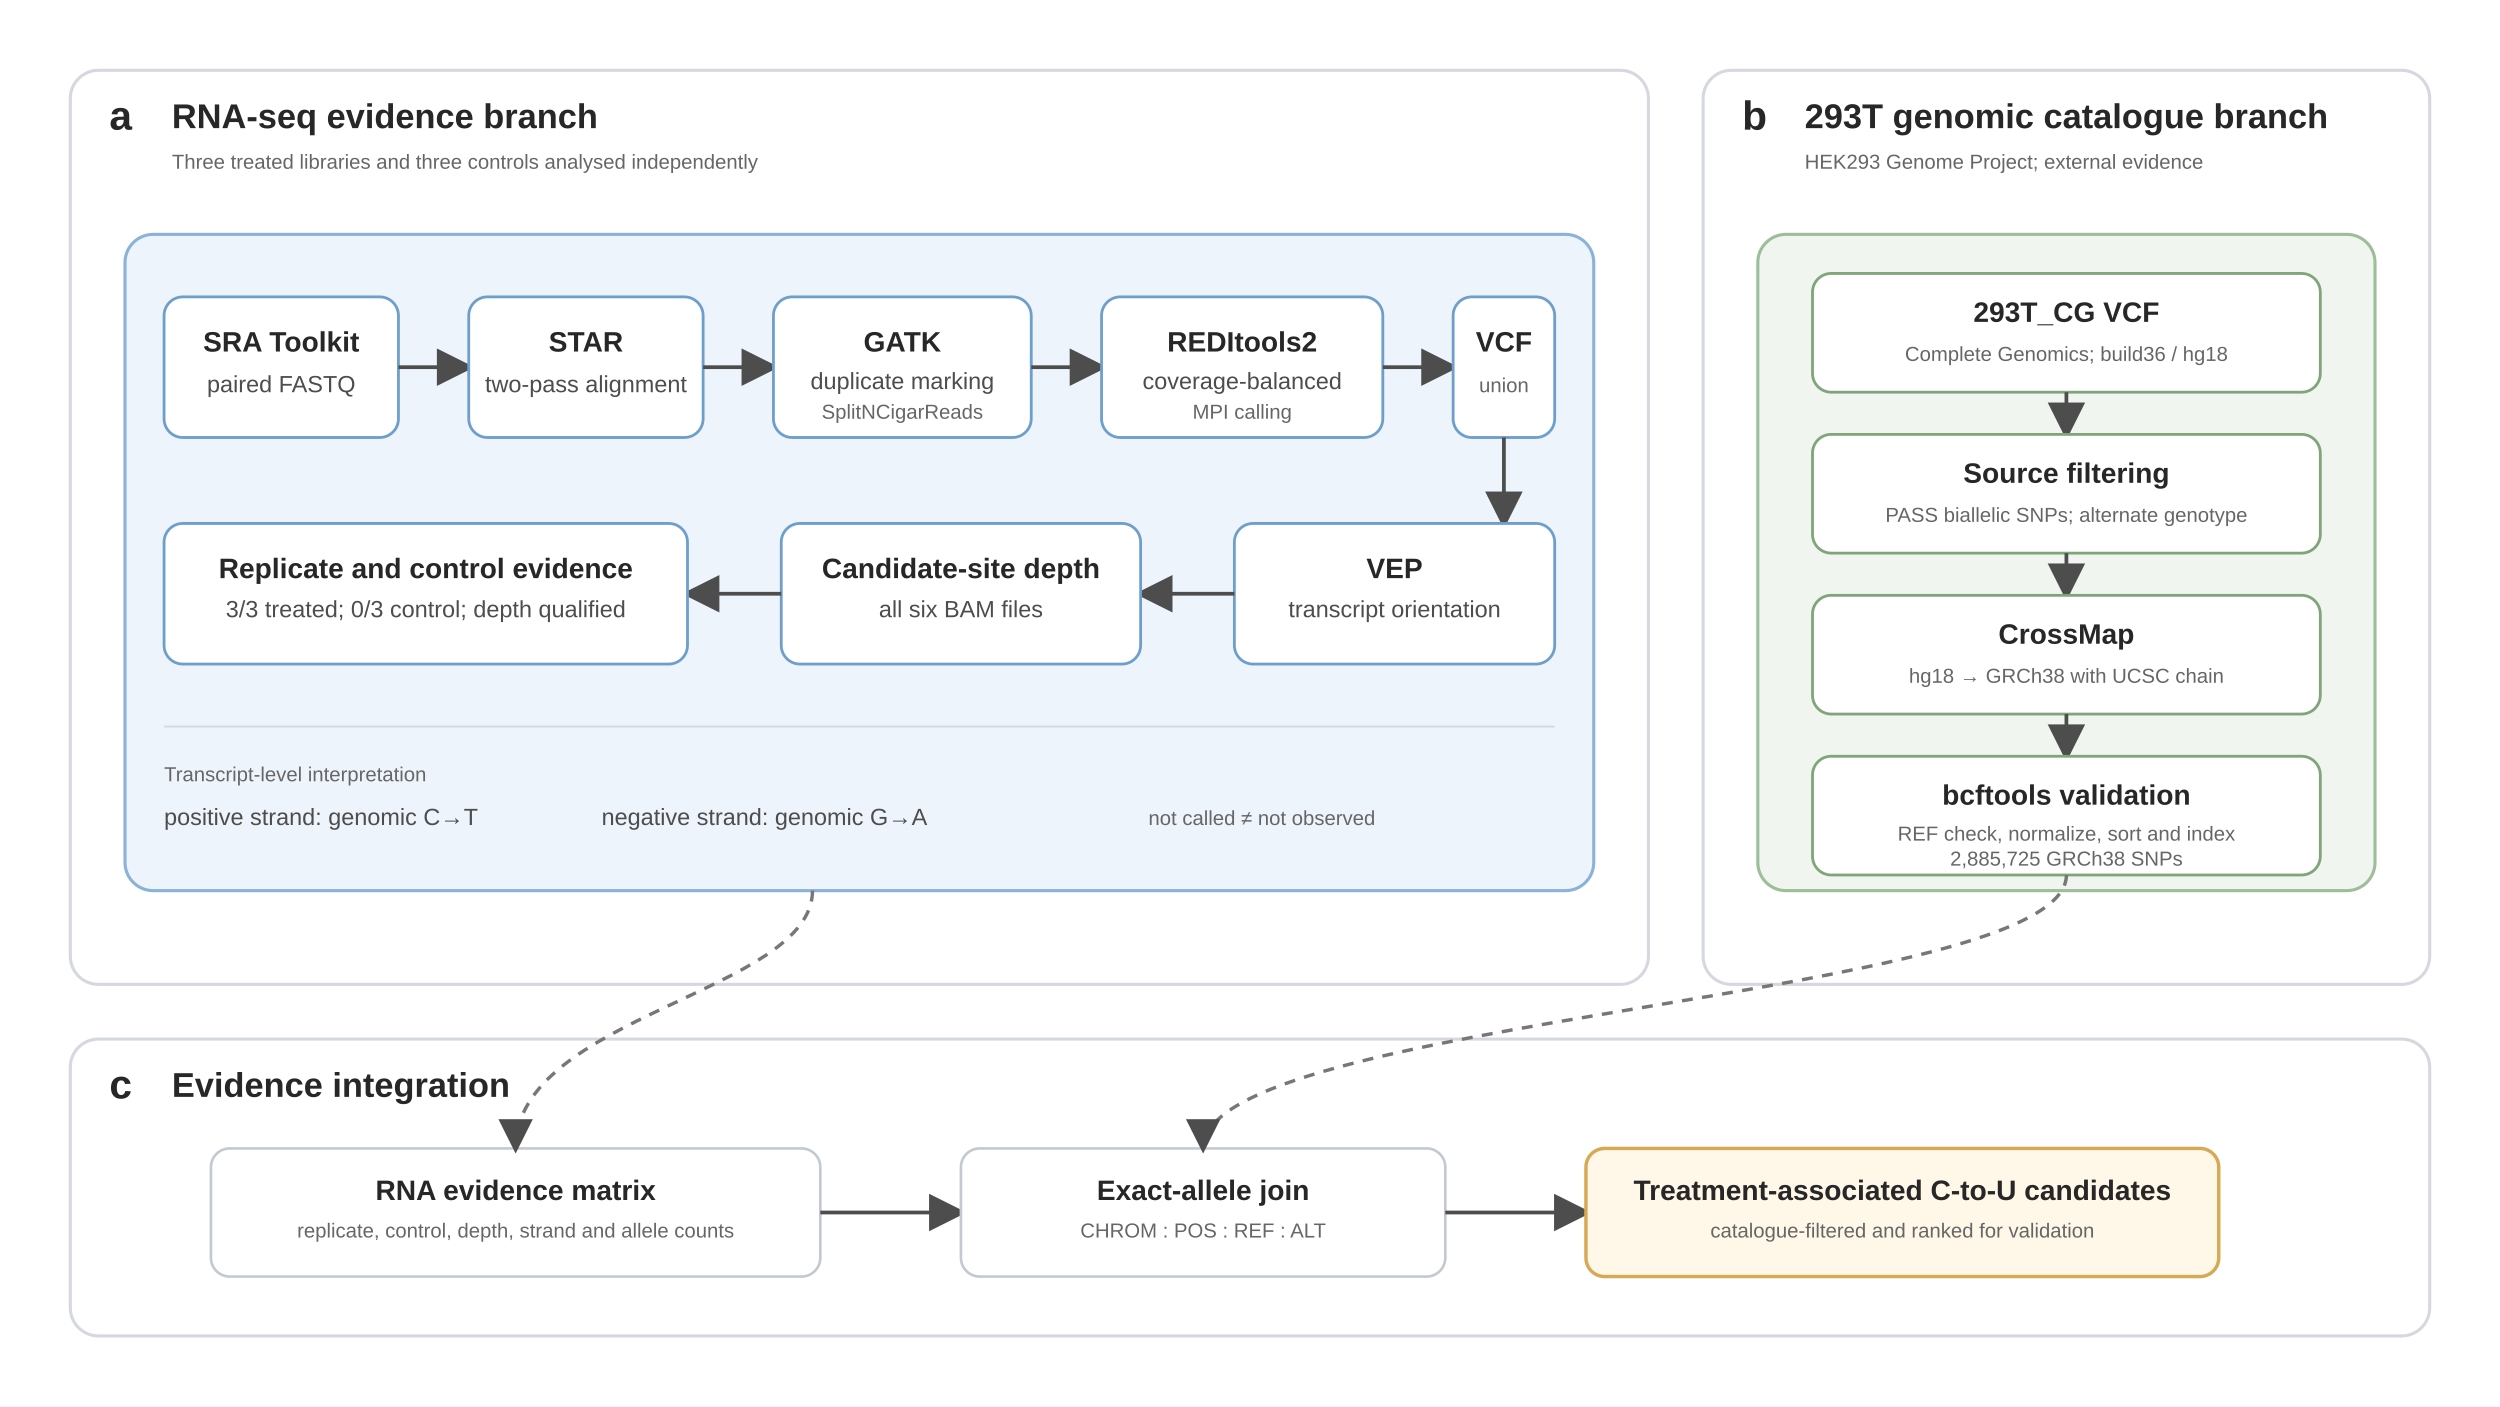
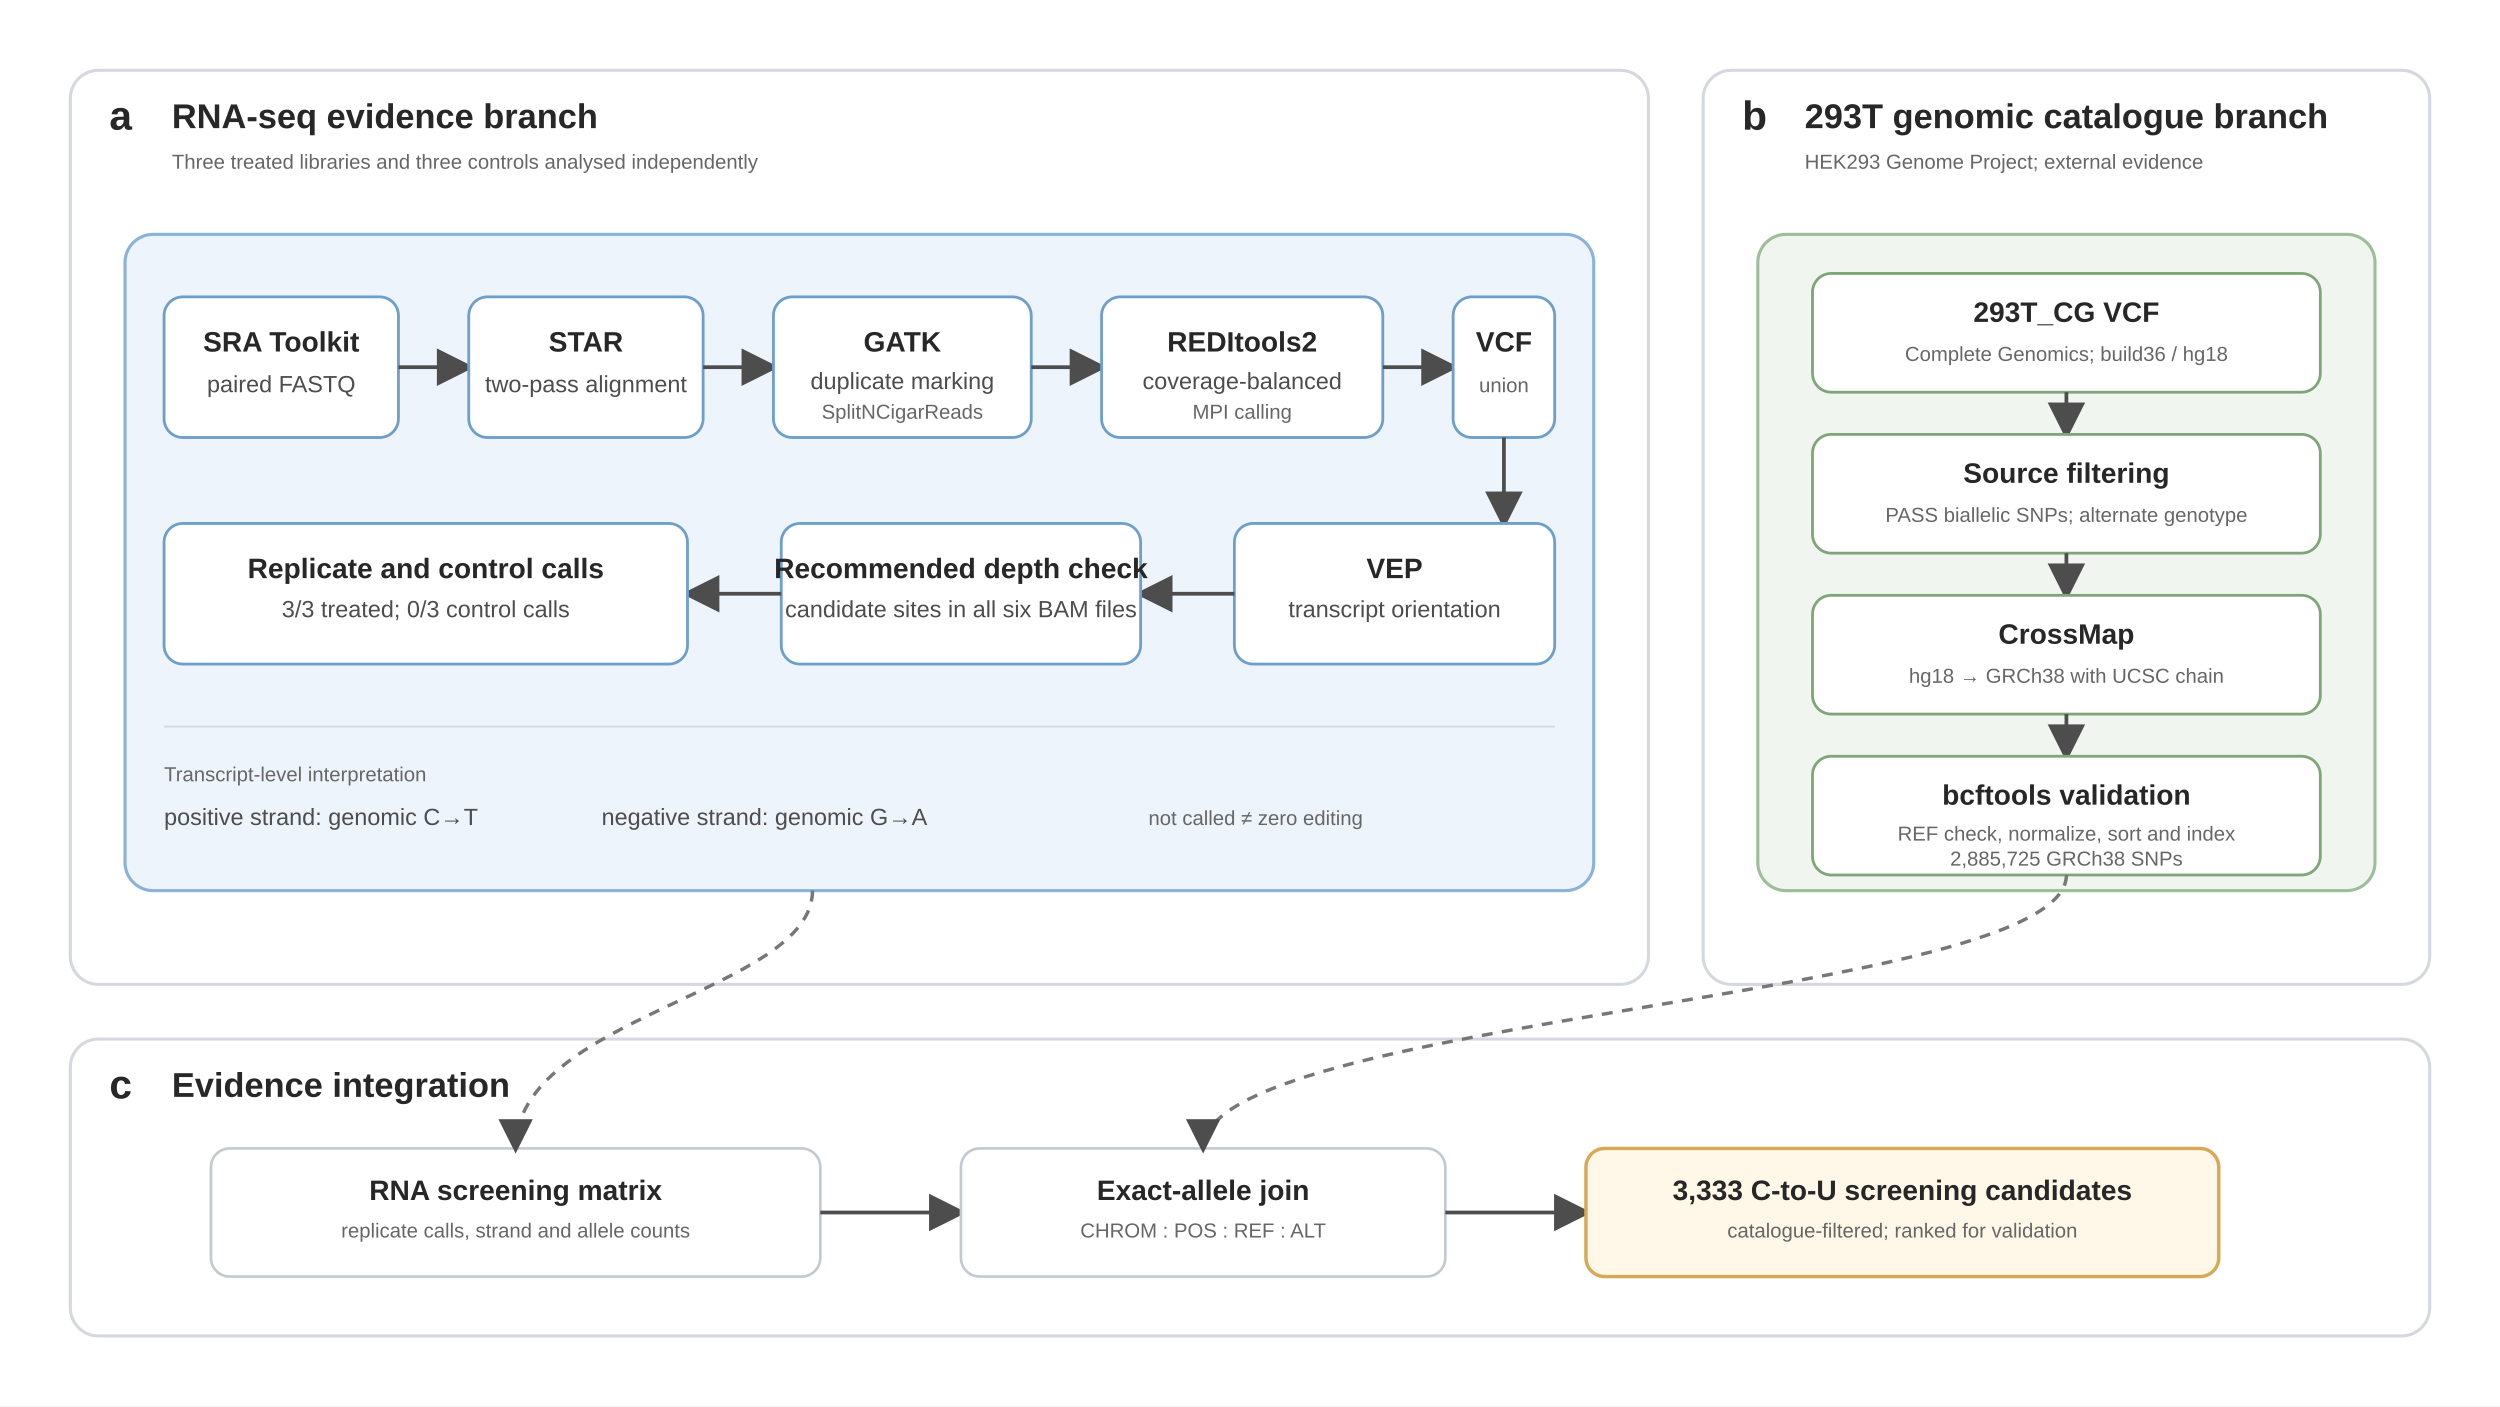
<svg xmlns="http://www.w3.org/2000/svg" width="1600" height="900" viewBox="0 0 1600 900" role="img" aria-labelledby="title desc">
  <defs>
    <marker id="arrow" markerWidth="10" markerHeight="10" refX="8.5" refY="5" orient="auto">
      <path d="M0,0 L10,5 L0,10 Z" fill="#4D4D4D" />
    </marker>
    <style>
      .panel{fill:#FFFFFF;stroke:#D5D9DF;stroke-width:2}.rna{fill:#EEF4FB;stroke:#8BB2D9;stroke-width:2}.catalogue{fill:#F0F6EF;stroke:#9DBE99;stroke-width:2}.final{fill:#FFF7E8;stroke:#D6A955;stroke-width:2.2}.node{fill:#FFFFFF;stroke:#C3C9D1;stroke-width:1.7}.node-rna{fill:#FFFFFF;stroke:#6E9FCB;stroke-width:1.8}.node-cat{fill:#FFFFFF;stroke:#7FA579;stroke-width:1.8}.label{font-family:Arial,Helvetica,sans-serif;font-size:18px;font-weight:700;fill:#272727}.body{font-family:Arial,Helvetica,sans-serif;font-size:15px;font-weight:400;fill:#4D4D4D}.small{font-family:Arial,Helvetica,sans-serif;font-size:13px;font-weight:400;fill:#666666}.panel-letter{font-family:Arial,Helvetica,sans-serif;font-size:26px;font-weight:700;fill:#272727}.panel-title{font-family:Arial,Helvetica,sans-serif;font-size:22px;font-weight:700;fill:#272727}.arrow{stroke:#4D4D4D;stroke-width:2.4;fill:none;marker-end:url(#arrow)}.merge{stroke:#777777;stroke-width:2.2;stroke-dasharray:7 6;fill:none;marker-end:url(#arrow)}.rule{stroke:#D5D9DF;stroke-width:1.2}
    </style>
  </defs>
  <rect width="1600" height="900" fill="#FFFFFF" />
  <rect class="panel" x="45" y="45" width="1010" height="585" rx="18" />
  <text class="panel-letter" x="70" y="83">a</text>
  <text class="panel-title" x="110" y="82">RNA-seq evidence branch</text>
  <text class="small" x="110" y="108">Three treated libraries and three controls analysed independently</text>
  <rect class="rna" x="80" y="150" width="940" height="420" rx="18" />
  <rect class="node-rna" x="105" y="190" width="150" height="90" rx="12" />
  <text class="label" x="180" y="225" text-anchor="middle">SRA Toolkit</text>
  <text class="body" x="180" y="251" text-anchor="middle">paired FASTQ</text>
  <path class="arrow" d="M255 235 H300" />
  <rect class="node-rna" x="300" y="190" width="150" height="90" rx="12" />
  <text class="label" x="375" y="225" text-anchor="middle">STAR</text>
  <text class="body" x="375" y="251" text-anchor="middle">two-pass alignment</text>
  <path class="arrow" d="M450 235 H495" />
  <rect class="node-rna" x="495" y="190" width="165" height="90" rx="12" />
  <text class="label" x="577.5" y="225" text-anchor="middle">GATK</text>
  <text class="body" x="577.5" y="249" text-anchor="middle">duplicate marking</text>
  <text class="small" x="577.5" y="268" text-anchor="middle">SplitNCigarReads</text>
  <path class="arrow" d="M660 235 H705" />
  <rect class="node-rna" x="705" y="190" width="180" height="90" rx="12" />
  <text class="label" x="795" y="225" text-anchor="middle">REDItools2</text>
  <text class="body" x="795" y="249" text-anchor="middle">coverage-balanced</text>
  <text class="small" x="795" y="268" text-anchor="middle">MPI calling</text>
  <path class="arrow" d="M885 235 H930" />
  <rect class="node-rna" x="930" y="190" width="65" height="90" rx="12" />
  <text class="label" x="962.5" y="225" text-anchor="middle">VCF</text>
  <text class="small" x="962.5" y="251" text-anchor="middle">union</text>
  <path class="arrow" d="M962.5 280 V335" />
  <rect class="node-rna" x="790" y="335" width="205" height="90" rx="12" />
  <text class="label" x="892.5" y="370" text-anchor="middle">VEP</text>
  <text class="body" x="892.5" y="395" text-anchor="middle">transcript orientation</text>
  <path class="arrow" d="M790 380 H730" />
  <rect class="node-rna" x="500" y="335" width="230" height="90" rx="12" />
-   <text class="label" x="615" y="370" text-anchor="middle">Candidate-site depth</text>
-   <text class="body" x="615" y="395" text-anchor="middle">all six BAM files</text>
+   <text class="label" x="615" y="370" text-anchor="middle">Recommended depth check</text>
+   <text class="body" x="615" y="395" text-anchor="middle">candidate sites in all six BAM files</text>
  <path class="arrow" d="M500 380 H440" />
  <rect class="node-rna" x="105" y="335" width="335" height="90" rx="12" />
-   <text class="label" x="272.5" y="370" text-anchor="middle">Replicate and control evidence</text>
-   <text class="body" x="272.5" y="395" text-anchor="middle">3/3 treated; 0/3 control; depth qualified</text>
+   <text class="label" x="272.5" y="370" text-anchor="middle">Replicate and control calls</text>
+   <text class="body" x="272.5" y="395" text-anchor="middle">3/3 treated; 0/3 control calls</text>
  <line class="rule" x1="105" y1="465" x2="995" y2="465" />
  <text class="small" x="105" y="500">Transcript-level interpretation</text>
  <text class="body" x="105" y="528">positive strand: genomic C→T</text>
  <text class="body" x="385" y="528">negative strand: genomic G→A</text>
-   <text class="small" x="735" y="528">not called ≠ not observed</text>
+   <text class="small" x="735" y="528">not called ≠ zero editing</text>
  <rect class="panel" x="1090" y="45" width="465" height="585" rx="18" />
  <text class="panel-letter" x="1115" y="83">b</text>
  <text class="panel-title" x="1155" y="82">293T genomic catalogue branch</text>
  <text class="small" x="1155" y="108">HEK293 Genome Project; external evidence</text>
  <rect class="catalogue" x="1125" y="150" width="395" height="420" rx="18" />
  <rect class="node-cat" x="1160" y="175" width="325" height="76" rx="12" />
  <text class="label" x="1322.5" y="206" text-anchor="middle">293T_CG VCF</text>
  <text class="small" x="1322.5" y="231" text-anchor="middle">Complete Genomics; build36 / hg18</text>
  <path class="arrow" d="M1322.5 251 V278" />
  <rect class="node-cat" x="1160" y="278" width="325" height="76" rx="12" />
  <text class="label" x="1322.5" y="309" text-anchor="middle">Source filtering</text>
  <text class="small" x="1322.5" y="334" text-anchor="middle">PASS biallelic SNPs; alternate genotype</text>
  <path class="arrow" d="M1322.5 354 V381" />
  <rect class="node-cat" x="1160" y="381" width="325" height="76" rx="12" />
  <text class="label" x="1322.5" y="412" text-anchor="middle">CrossMap</text>
  <text class="small" x="1322.5" y="437" text-anchor="middle">hg18 → GRCh38 with UCSC chain</text>
  <path class="arrow" d="M1322.5 457 V484" />
  <rect class="node-cat" x="1160" y="484" width="325" height="76" rx="12" />
  <text class="label" x="1322.5" y="515" text-anchor="middle">bcftools validation</text>
  <text class="small" x="1322.5" y="538" text-anchor="middle">REF check, normalize, sort and index</text>
  <text class="small" x="1322.5" y="554" text-anchor="middle">2,885,725 GRCh38 SNPs</text>
  <rect class="panel" x="45" y="665" width="1510" height="190" rx="18" />
  <text class="panel-letter" x="70" y="703">c</text>
  <text class="panel-title" x="110" y="702">Evidence integration</text>
  <rect class="node" x="135" y="735" width="390" height="82" rx="12" />
-   <text class="label" x="330" y="768" text-anchor="middle">RNA evidence matrix</text>
-   <text class="small" x="330" y="792" text-anchor="middle">replicate, control, depth, strand and allele counts</text>
+   <text class="label" x="330" y="768" text-anchor="middle">RNA screening matrix</text>
+   <text class="small" x="330" y="792" text-anchor="middle">replicate calls, strand and allele counts</text>
  <path class="arrow" d="M525 776 H615" />
  <rect class="node" x="615" y="735" width="310" height="82" rx="12" />
  <text class="label" x="770" y="768" text-anchor="middle">Exact-allele join</text>
  <text class="small" x="770" y="792" text-anchor="middle">CHROM : POS : REF : ALT</text>
  <path class="arrow" d="M925 776 H1015" />
  <rect class="final" x="1015" y="735" width="405" height="82" rx="12" />
-   <text class="label" x="1217.5" y="768" text-anchor="middle">Treatment-associated C-to-U candidates</text>
-   <text class="small" x="1217.5" y="792" text-anchor="middle">catalogue-filtered and ranked for validation</text>
+   <text class="label" x="1217.5" y="768" text-anchor="middle">3,333 C-to-U screening candidates</text>
+   <text class="small" x="1217.5" y="792" text-anchor="middle">catalogue-filtered; ranked for validation</text>
  <path class="merge" d="M520 570 C520 635 330 650 330 735" />
  <path class="merge" d="M1322.5 560 C1322.5 640 770 650 770 735" />
</svg>
